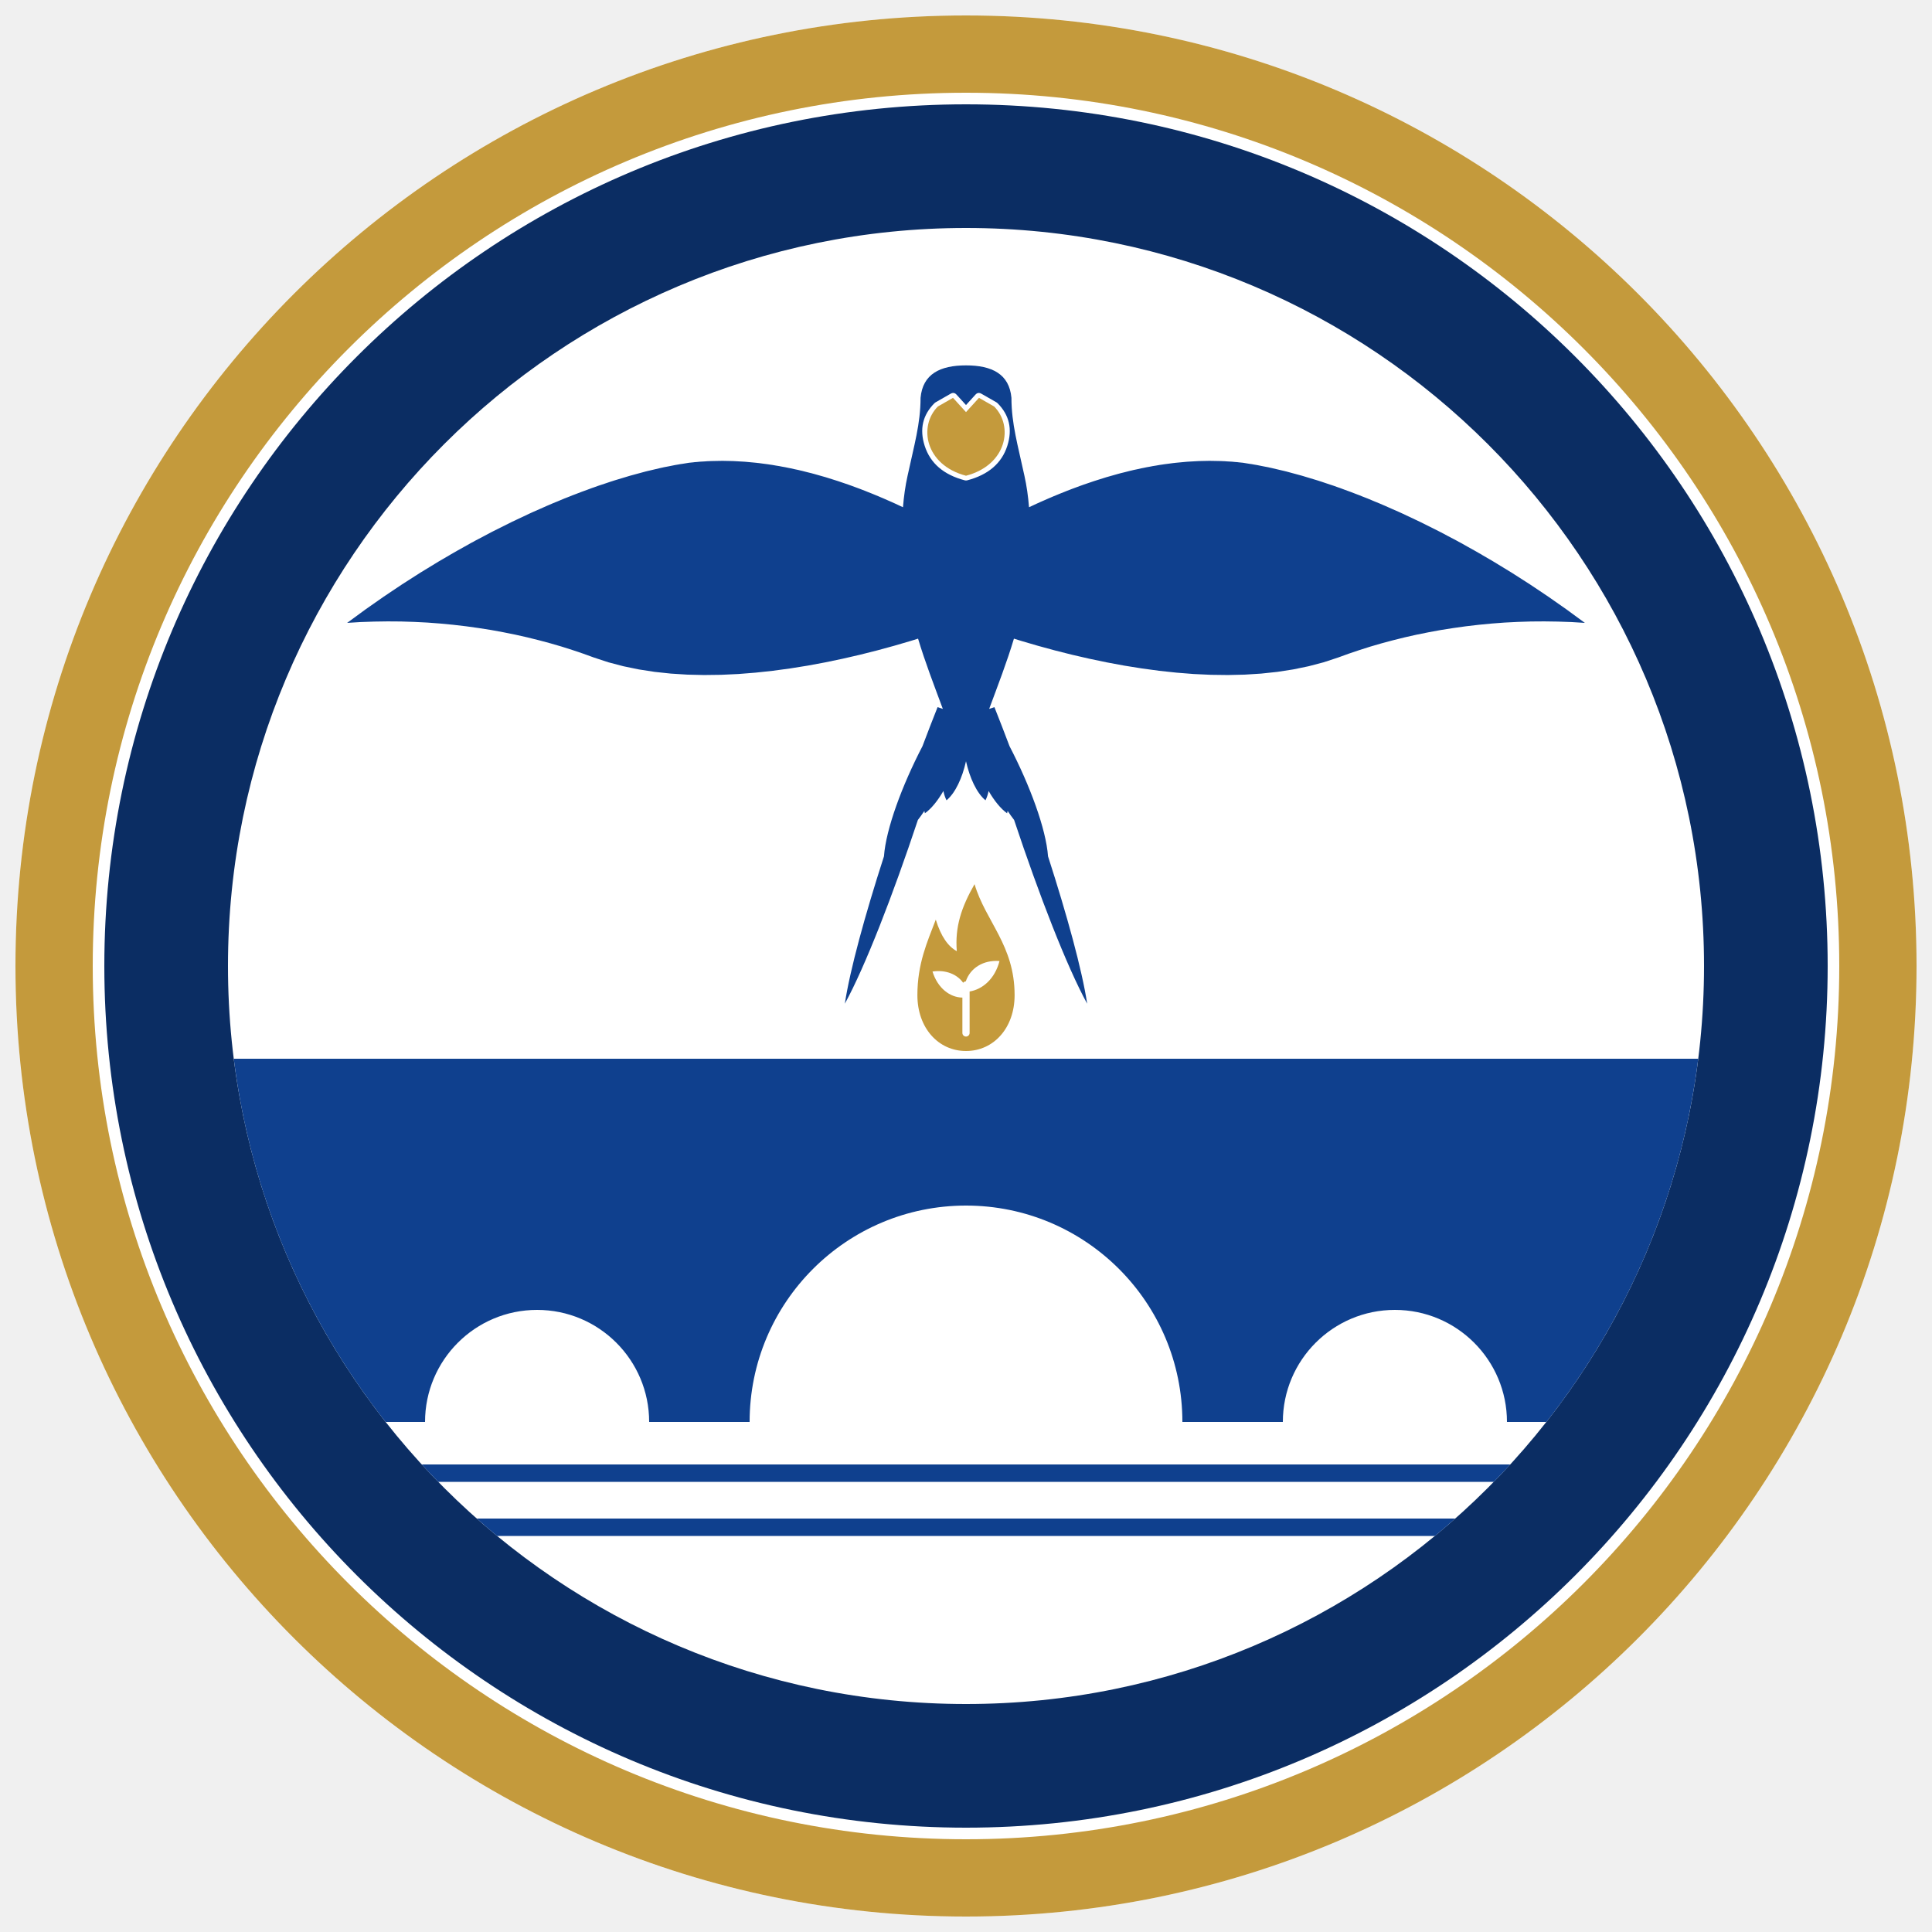
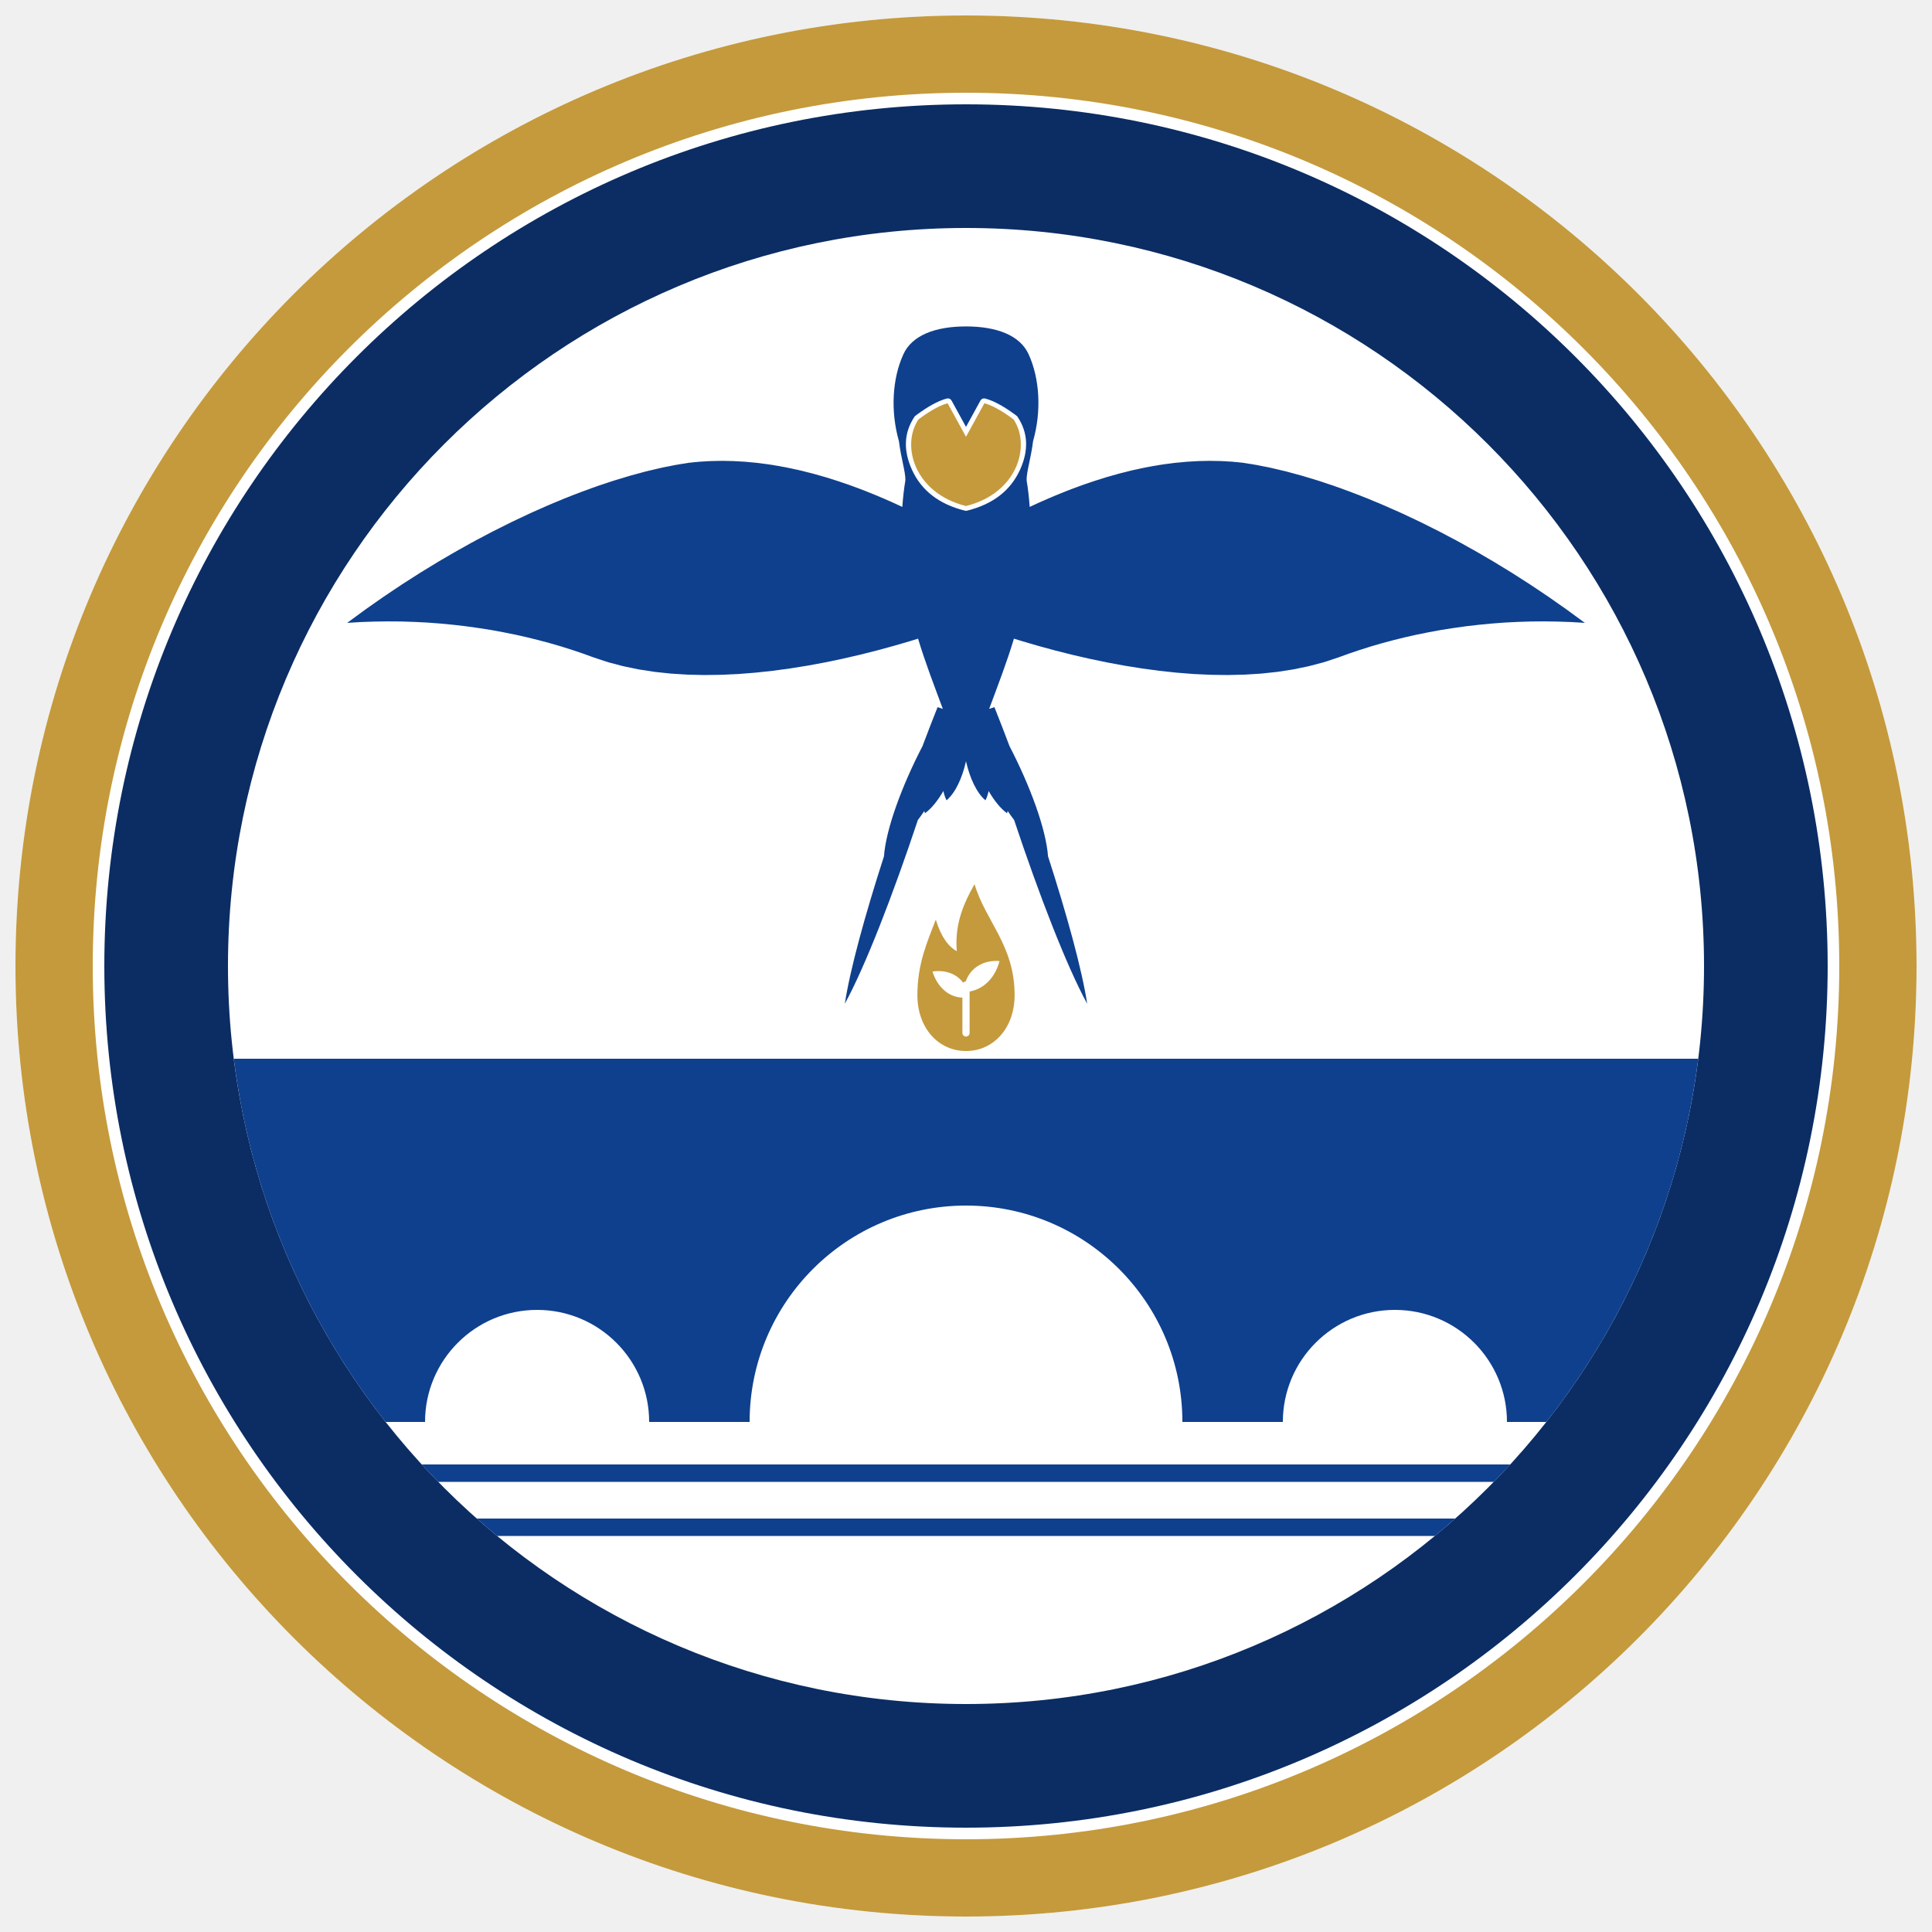
<svg xmlns="http://www.w3.org/2000/svg" viewBox="0 0 1000 1000" role="img" aria-label="קריית חינוך דרור · משלחת לגרמניה 2026">
  <path fill="#FFFFFF" d="M8 500C8 771.72 228.28 992 500 992C771.72 992 992 771.72 992 500C992 228.28 771.72 8 500 8C228.28 8 8 228.28 8 500Z" />
  <path fill="#0B2D63" d="M54 500C54 746.32 253.68 946 500 946C746.32 946 946 746.32 946 500C946 253.68 746.32 54 500 54C253.68 54 54 253.68 54 500ZM118 500C118 289.03 289.03 118 500 118C710.97 118 882 289.03 882 500C882 710.97 710.97 882 500 882C289.03 882 118 710.97 118 500Z" />
-   <path fill="#0F408E" d="M879.01 548H120.99C129.82 618.43 157.82 682.89 199.6 736H220C220 703.97 245.97 678 278 678C310.03 678 336 703.97 336 736H388C388 674.14 438.14 624 500 624C561.86 624 612 674.14 612 736H664C664 703.97 689.97 678 722 678C754.03 678 780 703.97 780 736H800.4C842.18 682.89 870.18 618.43 879.01 548ZM485.29 366.01C482.7 372.53 480.08 379.29 477.47 386.22C466.94 406.48 458.57 429.01 457.54 443.23C447.68 473.77 439.93 502.02 437.28 519.52C447.84 500.27 462.2 463.15 475.1 424.4C476.22 422.95 477.35 421.39 478.45 419.74C478.53 420.15 478.62 420.56 478.72 420.96C482.1 418.53 485.37 414.45 488.29 409.43C488.67 411.21 489.21 412.83 489.92 414.24C494.54 410.38 498.06 402.64 500 394.03C501.94 402.64 505.46 410.38 510.08 414.24C510.79 412.83 511.33 411.21 511.71 409.43C514.63 414.45 517.9 418.53 521.28 420.96C521.38 420.56 521.47 420.15 521.55 419.74C522.65 421.39 523.78 422.95 524.9 424.4C537.8 463.15 552.16 500.27 562.72 519.52C560.07 502.02 552.32 473.77 542.46 443.23C541.43 429.01 533.06 406.48 522.53 386.22C519.92 379.29 517.3 372.53 514.71 366.01L511.99 366.93C516.55 354.61 521.16 342.76 524.81 330.56L528.64 331.75L537.26 334.27L546.02 336.66L554.87 338.89L563.81 340.95L572.8 342.83L581.83 344.51L590.88 345.96L599.92 347.19L608.92 348.16L617.88 348.87L626.76 349.28L635.55 349.39L644.23 349.19L652.78 348.65L661.16 347.76L669.36 346.49L677.35 344.84L685.11 342.8L692.64 340.32L698.08 338.35L703.65 336.47L709.35 334.66L715.16 332.97L721.1 331.38L727.14 329.88L733.27 328.5L739.52 327.24L745.85 326.08L752.28 325.07L758.79 324.16L765.37 323.39L772.04 322.75L778.77 322.24L785.57 321.9L792.42 321.68L799.33 321.63L806.29 321.73L813.29 321.97L820.32 322.4L810.88 315.48L801.39 308.83L791.87 302.45L782.35 296.36L772.82 290.55L767.12 287.23V287.2L765.19 286.11L763.32 285.03L759.6 282.96L756.27 281.08L754.96 280.39L753.87 279.78L749.28 277.37L745.48 275.35L744.7 274.96L744.48 274.84L735.17 270.19L734.97 270.09L734.8 270.01L732.74 269.04L725.96 265.84L725.34 265.56L724.26 265.06L720.42 263.38L716.87 261.8L715.52 261.23L713.86 260.51L711.4 259.51L707.91 258.04L705.29 257.03L703.66 256.36L701.82 255.67L699.1 254.62L695.77 253.41L693.67 252.62L692.46 252.21L690.48 251.49L686.25 250.09L683.93 249.3L683.03 249.02L682.03 248.69L675.86 246.83L674.45 246.4L674.26 246.35L673.8 246.21L665.8 244.04L665.56 243.99L665.28 243.91L662.92 243.36L658.05 242.21L657.42 242.08L656.43 241.85L653.83 241.36L650.56 240.7L649.11 240.46L647.94 240.24L646.72 240.07L643.36 239.52L641.21 239.31L640.46 239.21L639.26 239.12L637.64 238.96L635.26 238.83L633.87 238.72L633.08 238.7L631.87 238.64L628.19 238.57L627.24 238.55L626.96 238.55L626.08 238.53L621.36 238.63L620.57 238.65L620.44 238.65L620.27 238.66L614.42 238.99L614.05 239.03L613.87 239.04L612.5 239.17L608.54 239.54L607.91 239.62L607.13 239.7L604.84 240.01L602.65 240.29L601.71 240.44L600.36 240.63L598.28 241L596.73 241.24L595.27 241.53L593.56 241.83L592.14 242.13L590.8 242.39L588.61 242.88L586.74 243.27L585.8 243.5L584.84 243.72L582.03 244.44L579.9 244.96L579.23 245.15L578.87 245.24L573.37 246.8L573.04 246.89L573.02 246.9L572.88 246.93L566.88 248.82L566.48 248.95L566.16 249.05L564.38 249.66L560.87 250.85L560.14 251.12L559.26 251.43L557.29 252.16L554.85 253.06L553.45 253.61L552.35 254.02L550.74 254.68L548.81 255.44L546.94 256.21L545.44 256.82L544.25 257.34L542.77 257.96L540.58 258.93L538.51 259.83L537.23 260.41L536.74 260.63L534.83 261.52L532.62 262.54C532.17 256.88 531.39 251.41 530.24 246.24C526.88 230.56 523.52 219.36 523.52 205.92C522.4 193.6 513.44 189.12 500 189.12C486.56 189.12 477.6 193.6 476.48 205.92C476.48 219.36 473.12 230.56 469.76 246.24C468.61 251.41 467.83 256.88 467.38 262.54L465.17 261.52L463.26 260.63L462.77 260.41L461.49 259.83L459.42 258.93L457.23 257.96L455.75 257.34L454.56 256.82L453.06 256.21L451.19 255.44L449.26 254.68L447.65 254.02L446.55 253.61L445.15 253.06L442.71 252.16L440.74 251.43L439.86 251.12L439.13 250.85L435.62 249.66L433.84 249.05L433.52 248.95L433.12 248.82L427.12 246.93L426.98 246.9L426.96 246.89L426.63 246.8L421.13 245.24L420.77 245.15L420.1 244.96L417.97 244.44L415.16 243.72L414.2 243.5L413.26 243.27L411.39 242.88L409.2 242.39L407.86 242.13L406.44 241.83L404.73 241.53L403.27 241.24L401.72 241L399.64 240.63L398.29 240.44L397.35 240.29L395.16 240.01L392.87 239.7L392.09 239.62L391.46 239.54L387.5 239.17L386.13 239.04L385.95 239.03L385.58 238.99L379.73 238.66L379.56 238.65L379.43 238.65L378.64 238.63L373.92 238.53L373.04 238.55L372.76 238.55L371.81 238.57L368.13 238.64L366.92 238.7L366.13 238.72L364.74 238.83L362.36 238.96L360.74 239.12L359.54 239.21L358.79 239.31L356.64 239.52L353.28 240.07L352.06 240.24L350.89 240.46L349.44 240.7L346.17 241.36L343.57 241.85L342.58 242.08L341.95 242.21L337.08 243.36L334.72 243.91L334.44 243.99L334.2 244.04L326.2 246.21L325.74 246.35L325.55 246.4L324.14 246.83L317.97 248.69L316.97 249.02L316.07 249.3L313.75 250.09L309.52 251.49L307.54 252.21L306.33 252.62L304.23 253.41L300.9 254.62L298.18 255.67L296.34 256.36L294.71 257.03L292.09 258.04L288.6 259.51L286.14 260.51L284.48 261.23L283.13 261.8L279.58 263.38L275.74 265.06L274.66 265.56L274.04 265.84L267.26 269.04L265.2 270.01L265.03 270.09L264.83 270.19L255.52 274.84L255.3 274.96L254.52 275.35L250.72 277.37L246.13 279.78L245.04 280.39L243.73 281.08L240.4 282.96L236.68 285.03L234.81 286.11L232.88 287.2V287.23L227.18 290.55L217.65 296.36L208.13 302.45L198.61 308.83L189.12 315.48L179.68 322.4L186.71 321.97L193.71 321.73L200.67 321.63L207.58 321.68L214.43 321.9L221.23 322.24L227.96 322.75L234.63 323.39L241.21 324.16L247.72 325.07L254.15 326.08L260.48 327.24L266.73 328.5L272.86 329.88L278.9 331.38L284.84 332.97L290.65 334.66L296.35 336.47L301.92 338.35L307.36 340.32L314.89 342.8L322.65 344.84L330.64 346.49L338.84 347.76L347.22 348.65L355.77 349.19L364.45 349.39L373.24 349.28L382.12 348.87L391.08 348.16L400.08 347.19L409.12 345.96L418.17 344.51L427.2 342.83L436.19 340.95L445.13 338.89L453.98 336.66L462.74 334.27L471.36 331.75L475.19 330.56C478.84 342.76 483.45 354.61 488.01 366.93ZM781.71 758H218.29C221.08 761.05 223.92 764.05 226.81 767H773.19C776.08 764.05 778.92 761.05 781.71 758ZM753.24 786H246.76C250.21 789.06 253.73 792.06 257.29 795H742.71C746.27 792.06 749.79 789.06 753.24 786ZM483.7 208.66Q483.93 208.42 484.22 208.26L492.06 203.78Q493.77 202.8 495.1 204.26L500 209.65L504.9 204.26Q506.23 202.8 507.94 203.78L515.78 208.26Q516.07 208.42 516.3 208.66Q525.51 217.87 521.39 230.75Q517.05 244.3 500.63 248.62Q500 248.79 499.37 248.62Q482.95 244.3 478.61 230.75Q474.49 217.87 483.7 208.66Z" />
-   <path fill="#C49A3C" d="M8 500C8 771.72 228.28 992 500 992C771.72 992 992 771.72 992 500C992 228.28 771.72 8 500 8C228.28 8 8 228.28 8 500ZM48 500C48 250.37 250.37 48 500 48C749.63 48 952 250.37 952 500C952 749.63 749.63 952 500 952C250.37 952 48 749.63 48 500ZM504.42 457.64C497.62 469.54 494.22 479.74 495.24 492.32C490.82 489.94 487.08 484.84 484.36 476C479.94 487.56 474.84 498.78 474.84 515.1C474.84 532.1 485.72 544 500 544C514.28 544 525.16 532.1 525.16 515.1C525.16 489.26 510.2 477.02 504.42 457.64ZM485.44 210.4C475.36 220.48 478.72 240.64 500 246.24C521.28 240.64 524.64 220.48 514.56 210.4L506.72 205.92L500 213.31L493.28 205.92ZM501.87 513.19V534.65C501.87 535.68 501.03 536.52 500 536.52C498.97 536.52 498.13 535.68 498.13 534.65V516.35C491.76 516.28 485.36 511.56 482.66 502.86C489.61 501.83 495.39 504.31 498.53 508.67C498.85 508.27 499.33 508 499.88 507.96C502.26 501.01 508.95 496.8 517.34 497.42C514.93 506.76 508.51 512.1 501.87 513.19Z" />
+   <path fill="#0F408E" d="M879.01 548H120.99C129.82 618.43 157.82 682.89 199.6 736H220C220 703.97 245.97 678 278 678C310.03 678 336 703.97 336 736H388C388 674.14 438.14 624 500 624C561.86 624 612 674.14 612 736H664C664 703.97 689.97 678 722 678C754.03 678 780 703.97 780 736H800.4C842.18 682.89 870.18 618.43 879.01 548ZM485.29 366.01C482.7 372.53 480.08 379.29 477.47 386.22C466.94 406.48 458.57 429.01 457.54 443.23C447.68 473.77 439.93 502.02 437.28 519.52C447.84 500.27 462.2 463.15 475.1 424.4C476.22 422.95 477.35 421.39 478.45 419.74C478.53 420.15 478.62 420.56 478.72 420.96C482.1 418.53 485.37 414.45 488.29 409.43C488.67 411.21 489.21 412.83 489.92 414.24C494.54 410.38 498.06 402.64 500 394.03C501.94 402.64 505.46 410.38 510.08 414.24C510.79 412.83 511.33 411.21 511.71 409.43C514.63 414.45 517.9 418.53 521.28 420.96C521.38 420.56 521.47 420.15 521.55 419.74C522.65 421.39 523.78 422.95 524.9 424.4C537.8 463.15 552.16 500.27 562.72 519.52C560.07 502.02 552.32 473.77 542.46 443.23C541.43 429.01 533.06 406.48 522.53 386.22C519.92 379.29 517.3 372.53 514.71 366.01L511.99 366.93C516.55 354.61 521.16 342.76 524.81 330.56L528.64 331.75L537.26 334.27L546.02 336.66L554.87 338.89L563.81 340.95L572.8 342.83L581.83 344.51L590.88 345.96L599.92 347.19L608.92 348.16L617.88 348.87L626.76 349.28L635.55 349.39L644.23 349.19L652.78 348.65L661.16 347.76L669.36 346.49L677.35 344.84L685.11 342.8L692.64 340.32L698.08 338.35L703.65 336.47L709.35 334.66L715.16 332.97L721.1 331.38L727.14 329.88L733.27 328.5L739.52 327.24L745.85 326.08L752.28 325.07L758.79 324.16L765.37 323.39L772.04 322.75L778.77 322.24L785.57 321.9L792.42 321.68L799.33 321.63L806.29 321.73L813.29 321.97L820.32 322.4L810.88 315.48L801.39 308.83L791.87 302.45L782.35 296.36L772.82 290.55L767.12 287.23V287.2L765.19 286.11L763.32 285.03L759.6 282.96L756.27 281.08L754.96 280.39L753.87 279.78L749.28 277.37L745.48 275.35L744.7 274.96L744.48 274.84L735.17 270.19L734.97 270.09L734.8 270.01L732.74 269.04L725.96 265.84L725.34 265.56L724.26 265.06L720.42 263.38L716.87 261.8L715.52 261.23L713.86 260.51L711.4 259.51L707.91 258.04L705.29 257.03L703.66 256.36L701.82 255.67L699.1 254.62L695.77 253.41L693.67 252.62L692.46 252.21L690.48 251.49L686.25 250.09L683.93 249.3L683.03 249.02L682.03 248.69L675.86 246.83L674.45 246.4L674.26 246.35L673.8 246.21L665.8 244.04L665.56 243.99L665.28 243.91L662.92 243.36L658.05 242.21L657.42 242.08L656.43 241.85L653.83 241.36L650.56 240.7L649.11 240.46L647.94 240.24L646.72 240.07L643.36 239.52L641.21 239.31L640.46 239.21L639.26 239.12L637.64 238.96L635.26 238.83L633.87 238.72L633.08 238.7L631.87 238.64L628.19 238.57L627.24 238.55L626.96 238.55L626.08 238.53L621.36 238.63L620.57 238.65L620.44 238.65L620.27 238.66L614.42 238.99L614.05 239.03L613.87 239.04L612.5 239.17L608.54 239.54L607.91 239.62L607.13 239.7L604.84 240.01L602.65 240.29L601.71 240.44L600.36 240.63L598.28 241L596.73 241.24L595.27 241.53L593.56 241.83L592.14 242.13L590.8 242.39L588.61 242.88L586.74 243.27L585.8 243.5L584.84 243.72L582.03 244.44L579.9 244.96L579.23 245.15L578.87 245.24L573.37 246.8L573.04 246.89L573.02 246.9L572.88 246.93L566.88 248.82L566.48 248.95L566.16 249.05L564.38 249.66L560.87 250.85L560.14 251.12L559.26 251.43L557.29 252.16L554.85 253.06L553.45 253.61L552.35 254.02L550.74 254.68L548.81 255.44L546.94 256.21L545.44 256.82L544.25 257.34L542.77 257.96L540.58 258.93L538.51 259.83L537.23 260.41L536.74 260.63L534.83 261.52L532.96 262.38C532.64 257.65 532.11 253.01 531.36 248.48C531.36 244 533.6 237.28 534.72 228.32C539.2 212.64 538.08 195.84 532.48 183.52C528 173.44 515.68 168.96 500 168.96C484.32 168.96 472 173.44 467.52 183.52C461.92 195.84 460.8 212.64 465.28 228.32C466.4 237.28 468.64 244 468.64 248.48C467.89 253.01 467.36 257.65 467.04 262.38L465.17 261.52L463.26 260.63L462.77 260.41L461.49 259.83L459.42 258.93L457.23 257.96L455.75 257.34L454.56 256.82L453.06 256.21L451.19 255.44L449.26 254.68L447.65 254.02L446.55 253.61L445.15 253.06L442.71 252.16L440.74 251.43L439.86 251.12L439.13 250.85L435.62 249.66L433.84 249.05L433.52 248.95L433.12 248.82L427.12 246.93L426.98 246.9L426.96 246.89L426.63 246.8L421.13 245.24L420.77 245.15L420.1 244.96L417.97 244.44L415.16 243.72L414.2 243.5L413.26 243.27L411.39 242.88L409.2 242.39L407.86 242.13L406.44 241.83L404.73 241.53L403.27 241.24L401.72 241L399.64 240.63L398.29 240.44L397.35 240.29L395.16 240.01L392.87 239.7L392.09 239.62L391.46 239.54L387.5 239.17L386.13 239.04L385.95 239.03L385.58 238.99L379.73 238.66L379.56 238.65L379.43 238.65L378.64 238.63L373.92 238.53L373.04 238.55L372.76 238.55L371.81 238.57L368.13 238.64L366.92 238.7L366.13 238.72L364.74 238.83L362.36 238.96L360.74 239.12L359.54 239.21L358.79 239.31L356.64 239.52L353.28 240.07L352.06 240.24L350.89 240.46L349.44 240.7L346.17 241.36L343.57 241.85L342.58 242.08L341.95 242.21L337.08 243.36L334.72 243.91L334.44 243.99L334.2 244.04L326.2 246.21L325.74 246.35L325.55 246.4L324.14 246.83L317.97 248.69L316.97 249.02L316.07 249.3L313.75 250.09L309.52 251.49L307.54 252.21L306.33 252.62L304.23 253.41L300.9 254.62L298.18 255.67L296.34 256.36L294.71 257.03L292.09 258.04L288.6 259.51L286.14 260.51L284.48 261.23L283.13 261.8L279.58 263.38L275.74 265.06L274.66 265.56L274.04 265.84L267.26 269.04L265.2 270.01L265.03 270.09L264.83 270.19L255.52 274.84L255.3 274.96L254.52 275.35L250.72 277.37L246.13 279.78L245.04 280.39L243.73 281.08L240.4 282.96L236.68 285.03L234.81 286.11L232.88 287.2V287.23L227.18 290.55L217.65 296.36L208.13 302.45L198.61 308.83L189.12 315.48L179.68 322.4L186.71 321.97L193.71 321.73L200.67 321.63L207.58 321.68L214.43 321.9L221.23 322.24L227.96 322.75L234.63 323.39L241.21 324.16L247.72 325.07L254.15 326.08L260.48 327.24L266.73 328.5L272.86 329.88L278.9 331.38L284.84 332.97L290.65 334.66L296.35 336.47L301.92 338.35L307.36 340.32L314.89 342.8L322.65 344.84L330.64 346.49L338.84 347.76L347.22 348.65L355.77 349.19L364.45 349.39L373.24 349.28L382.12 348.87L391.08 348.16L400.08 347.19L409.12 345.96L418.17 344.51L427.2 342.83L436.19 340.95L445.13 338.89L453.98 336.66L462.74 334.27L471.36 331.75L475.19 330.56C478.84 342.76 483.45 354.61 488.01 366.93ZM781.71 758H218.29C221.08 761.05 223.92 764.05 226.81 767H773.19C776.08 764.05 778.92 761.05 781.71 758ZM753.24 786H246.76C250.21 789.06 253.73 792.06 257.29 795H742.71C746.27 792.06 749.79 789.06 753.24 786ZM473.31 215.75Q473.54 215.4 473.88 215.15Q483.22 208.15 489.83 206.34Q491.71 205.83 492.64 207.54L500 220.96L507.36 207.54Q508.29 205.83 510.17 206.34Q516.78 208.15 526.12 215.15Q526.46 215.4 526.69 215.75Q534.82 227.95 528.01 243.05Q520.67 259.29 500.6 264.31Q500 264.46 499.4 264.31Q479.33 259.29 471.99 243.05Q465.18 227.95 473.31 215.75Z" />
+   <path fill="#C49A3C" d="M8 500C8 771.72 228.28 992 500 992C771.72 992 992 771.72 992 500C992 228.28 771.72 8 500 8C228.28 8 8 228.28 8 500ZM48 500C48 250.37 250.37 48 500 48C749.63 48 952 250.37 952 500C952 749.63 749.63 952 500 952C250.37 952 48 749.63 48 500ZM504.42 457.64C497.62 469.54 494.22 479.74 495.24 492.32C490.82 489.94 487.08 484.84 484.36 476C479.94 487.56 474.84 498.78 474.84 515.1C474.84 532.1 485.72 544 500 544C514.28 544 525.16 532.1 525.16 515.1C525.16 489.26 510.2 477.02 504.42 457.64ZM475.36 217.12C466.4 230.56 473.12 255.2 500 261.92C526.88 255.2 533.6 230.56 524.64 217.12Q515.68 210.4 509.52 208.72L500 226.08L490.48 208.72Q484.32 210.4 475.36 217.12ZM501.87 513.19V534.65C501.87 535.68 501.03 536.52 500 536.52C498.97 536.52 498.13 535.68 498.13 534.65V516.35C491.76 516.28 485.36 511.56 482.66 502.86C489.61 501.83 495.39 504.31 498.53 508.67C498.85 508.27 499.33 508 499.88 507.96C502.26 501.01 508.95 496.8 517.34 497.42C514.93 506.76 508.51 512.1 501.87 513.19Z" />
</svg>
